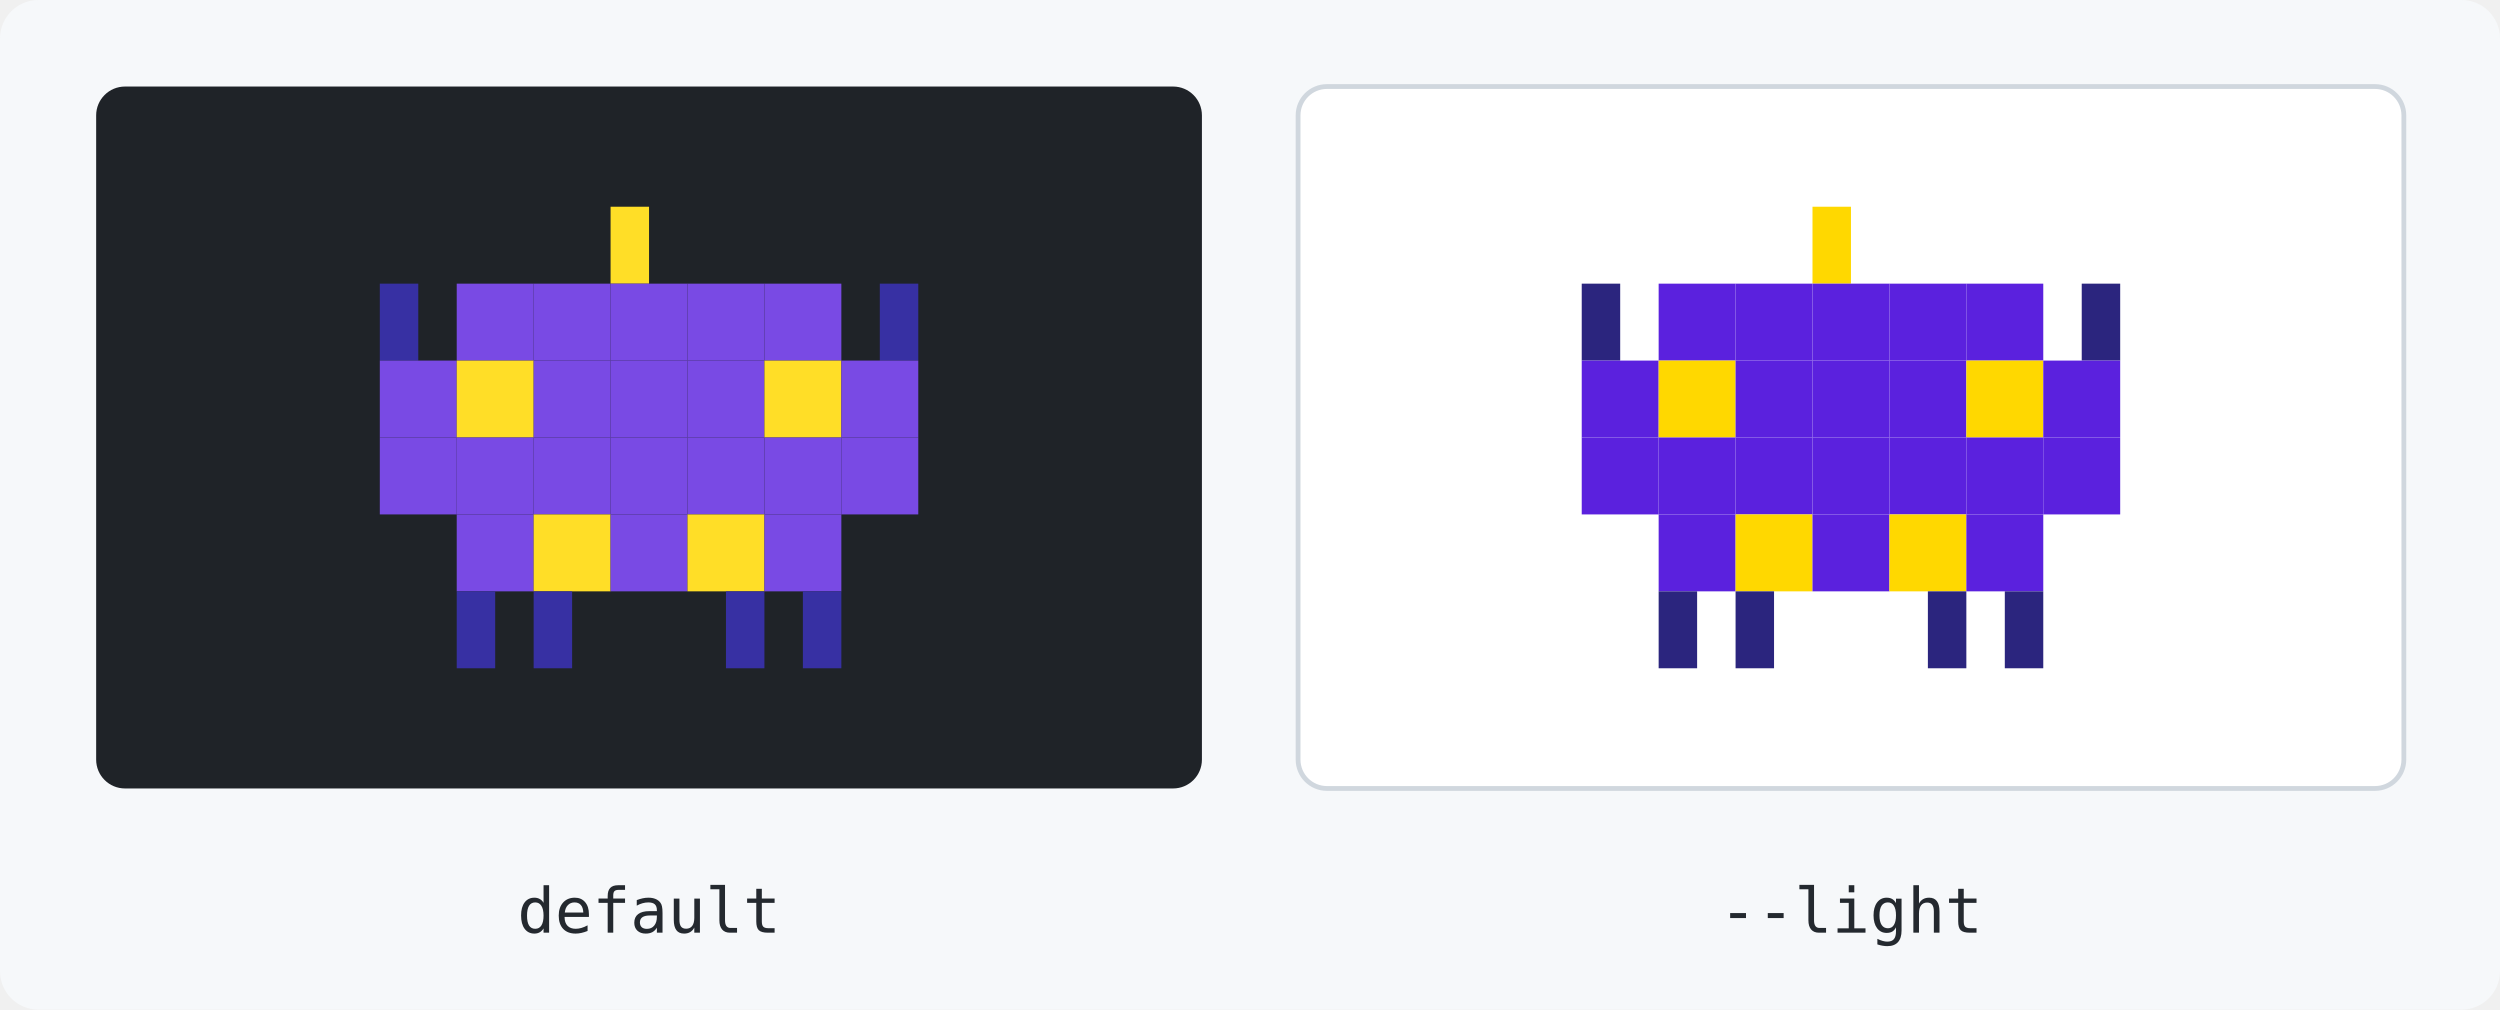
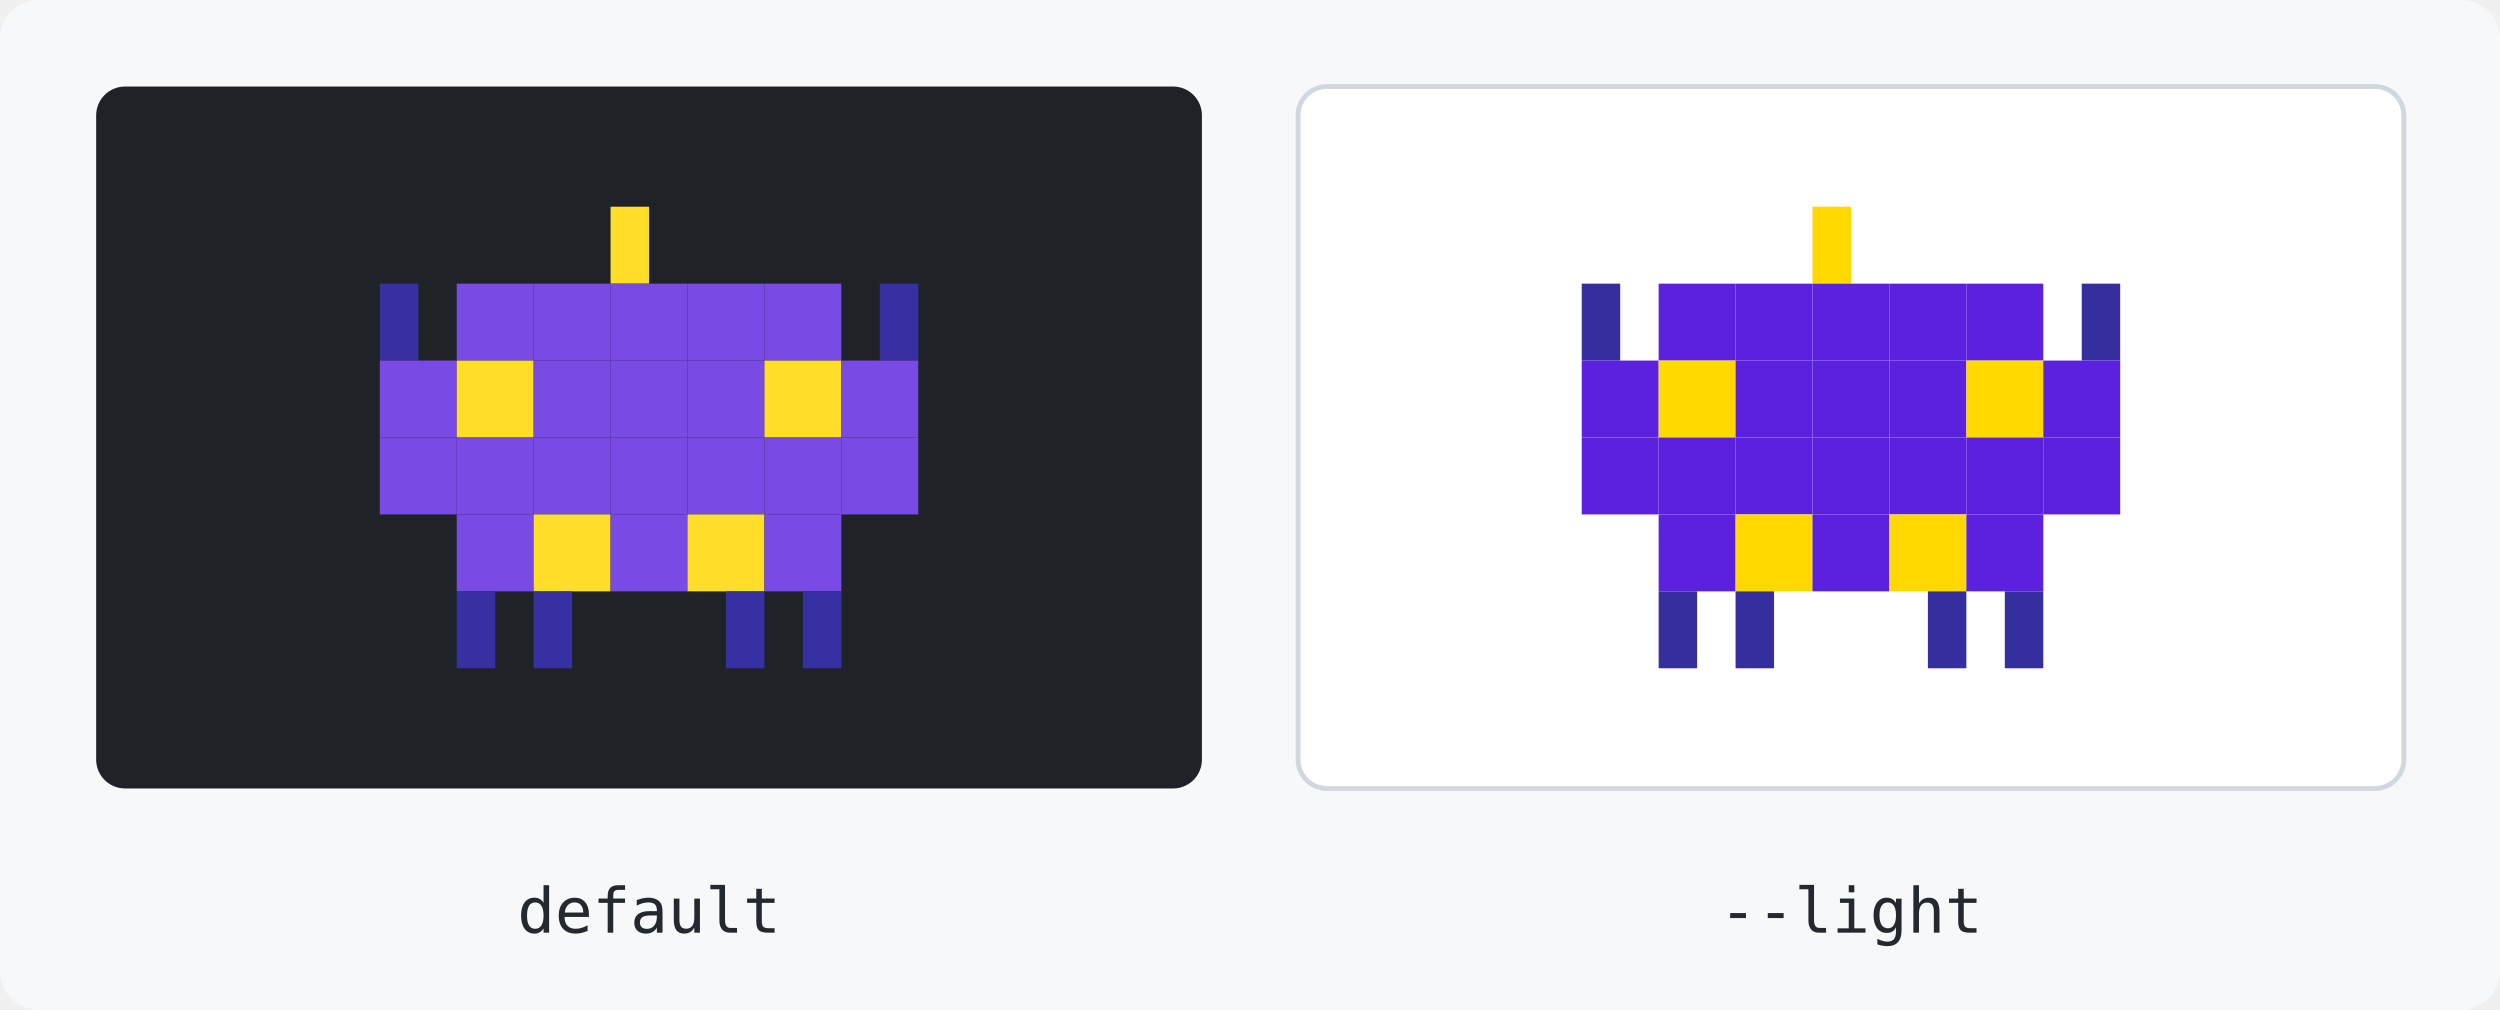
<svg xmlns="http://www.w3.org/2000/svg" width="520" height="210" viewBox="0 0 520 210" role="img" aria-label="default and --light mode clingons side by side">
  <rect width="520" height="210" rx="8" fill="#f6f8fa" />
  <rect x="20" y="18" width="230" height="146" rx="6" fill="#1f2328" />
  <rect x="127" y="43" width="8" height="16" fill="#ffde27" />
  <rect x="79" y="59" width="8" height="16" fill="#3730a3" />
  <rect x="95" y="59" width="16" height="16" fill="#794ae4" />
  <rect x="111" y="59" width="16" height="16" fill="#794ae4" />
  <rect x="127" y="59" width="16" height="16" fill="#794ae4" />
  <rect x="143" y="59" width="16" height="16" fill="#794ae4" />
  <rect x="159" y="59" width="16" height="16" fill="#794ae4" />
  <rect x="183" y="59" width="8" height="16" fill="#3730a3" />
  <rect x="79" y="75" width="16" height="16" fill="#794ae4" />
  <rect x="95" y="75" width="16" height="16" fill="#ffde27" />
  <rect x="111" y="75" width="16" height="16" fill="#794ae4" />
  <rect x="127" y="75" width="16" height="16" fill="#794ae4" />
  <rect x="143" y="75" width="16" height="16" fill="#794ae4" />
  <rect x="159" y="75" width="16" height="16" fill="#ffde27" />
  <rect x="175" y="75" width="16" height="16" fill="#794ae4" />
  <rect x="79" y="91" width="16" height="16" fill="#794ae4" />
  <rect x="95" y="91" width="16" height="16" fill="#794ae4" />
  <rect x="111" y="91" width="16" height="16" fill="#794ae4" />
  <rect x="127" y="91" width="16" height="16" fill="#794ae4" />
  <rect x="143" y="91" width="16" height="16" fill="#794ae4" />
  <rect x="159" y="91" width="16" height="16" fill="#794ae4" />
  <rect x="175" y="91" width="16" height="16" fill="#794ae4" />
  <rect x="95" y="107" width="16" height="16" fill="#794ae4" />
  <rect x="111" y="107" width="16" height="16" fill="#ffde27" />
  <rect x="127" y="107" width="16" height="16" fill="#794ae4" />
  <rect x="143" y="107" width="16" height="16" fill="#ffde27" />
  <rect x="159" y="107" width="16" height="16" fill="#794ae4" />
  <rect x="95" y="123" width="8" height="16" fill="#3730a3" />
  <rect x="111" y="123" width="8" height="16" fill="#3730a3" />
  <rect x="151" y="123" width="8" height="16" fill="#3730a3" />
  <rect x="167" y="123" width="8" height="16" fill="#3730a3" />
  <rect x="270" y="18" width="230" height="146" rx="6" fill="#ffffff" stroke="#d0d7de" />
  <rect x="377" y="43" width="8" height="16" fill="#ffd800" />
-   <rect x="329" y="59" width="8" height="16" fill="#2b257e" />
+   <rect x="329" y="59" width="8" height="16" fill="#352e9e" />
  <rect x="345" y="59" width="16" height="16" fill="#5b21de" />
  <rect x="361" y="59" width="16" height="16" fill="#5b21de" />
  <rect x="377" y="59" width="16" height="16" fill="#5b21de" />
  <rect x="393" y="59" width="16" height="16" fill="#5b21de" />
  <rect x="409" y="59" width="16" height="16" fill="#5b21de" />
-   <rect x="433" y="59" width="8" height="16" fill="#2b257e" />
+   <rect x="433" y="59" width="8" height="16" fill="#352e9e" />
  <rect x="329" y="75" width="16" height="16" fill="#5b21de" />
  <rect x="345" y="75" width="16" height="16" fill="#ffd800" />
  <rect x="361" y="75" width="16" height="16" fill="#5b21de" />
  <rect x="377" y="75" width="16" height="16" fill="#5b21de" />
  <rect x="393" y="75" width="16" height="16" fill="#5b21de" />
  <rect x="409" y="75" width="16" height="16" fill="#ffd800" />
  <rect x="425" y="75" width="16" height="16" fill="#5b21de" />
  <rect x="329" y="91" width="16" height="16" fill="#5b21de" />
  <rect x="345" y="91" width="16" height="16" fill="#5b21de" />
  <rect x="361" y="91" width="16" height="16" fill="#5b21de" />
  <rect x="377" y="91" width="16" height="16" fill="#5b21de" />
  <rect x="393" y="91" width="16" height="16" fill="#5b21de" />
  <rect x="409" y="91" width="16" height="16" fill="#5b21de" />
  <rect x="425" y="91" width="16" height="16" fill="#5b21de" />
  <rect x="345" y="107" width="16" height="16" fill="#5b21de" />
  <rect x="361" y="107" width="16" height="16" fill="#ffd800" />
  <rect x="377" y="107" width="16" height="16" fill="#5b21de" />
  <rect x="393" y="107" width="16" height="16" fill="#ffd800" />
  <rect x="409" y="107" width="16" height="16" fill="#5b21de" />
-   <rect x="345" y="123" width="8" height="16" fill="#2b257e" />
-   <rect x="361" y="123" width="8" height="16" fill="#2b257e" />
-   <rect x="401" y="123" width="8" height="16" fill="#2b257e" />
-   <rect x="417" y="123" width="8" height="16" fill="#2b257e" />
+   <rect x="345" y="123" width="8" height="16" fill="#352e9e" />
+   <rect x="361" y="123" width="8" height="16" fill="#352e9e" />
+   <rect x="401" y="123" width="8" height="16" fill="#352e9e" />
+   <rect x="417" y="123" width="8" height="16" fill="#352e9e" />
  <text x="135" y="194" text-anchor="middle" font-family="ui-monospace, SFMono-Regular, Menlo, Consolas, monospace" font-size="13" font-weight="400" fill="#24292f">default</text>
  <text x="385" y="194" text-anchor="middle" font-family="ui-monospace, SFMono-Regular, Menlo, Consolas, monospace" font-size="13" font-weight="400" fill="#24292f">--light</text>
</svg>
